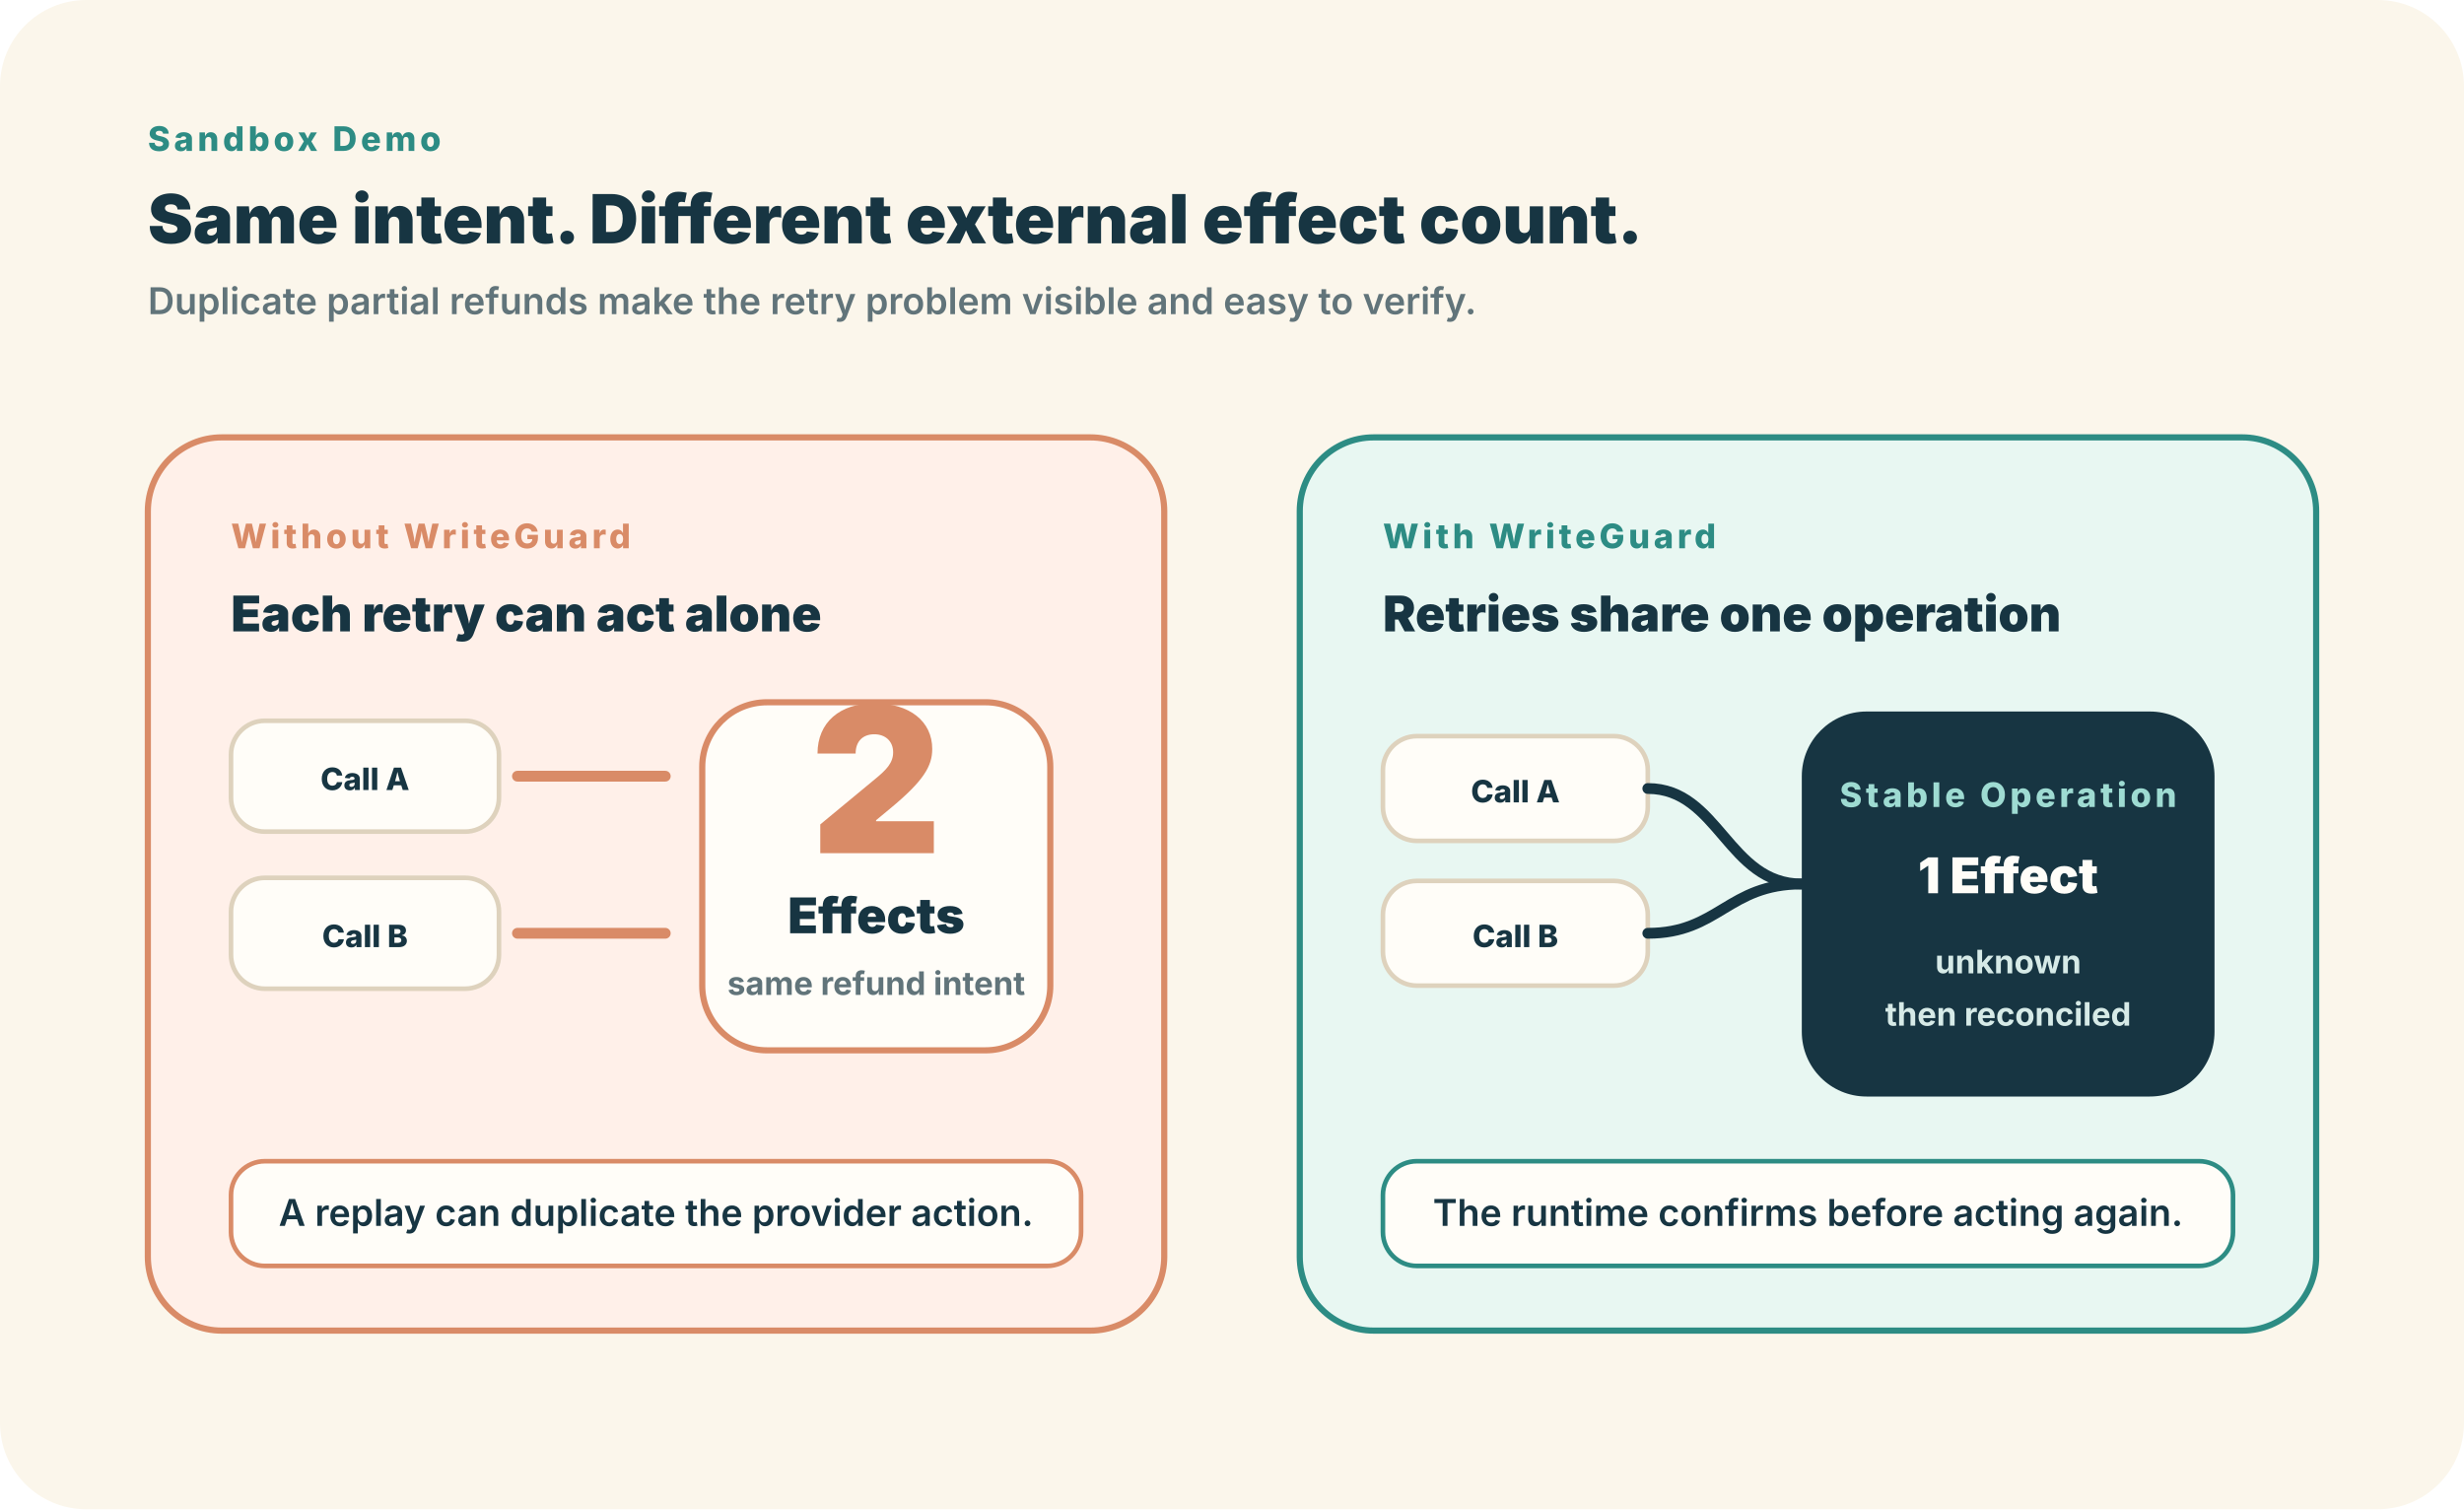
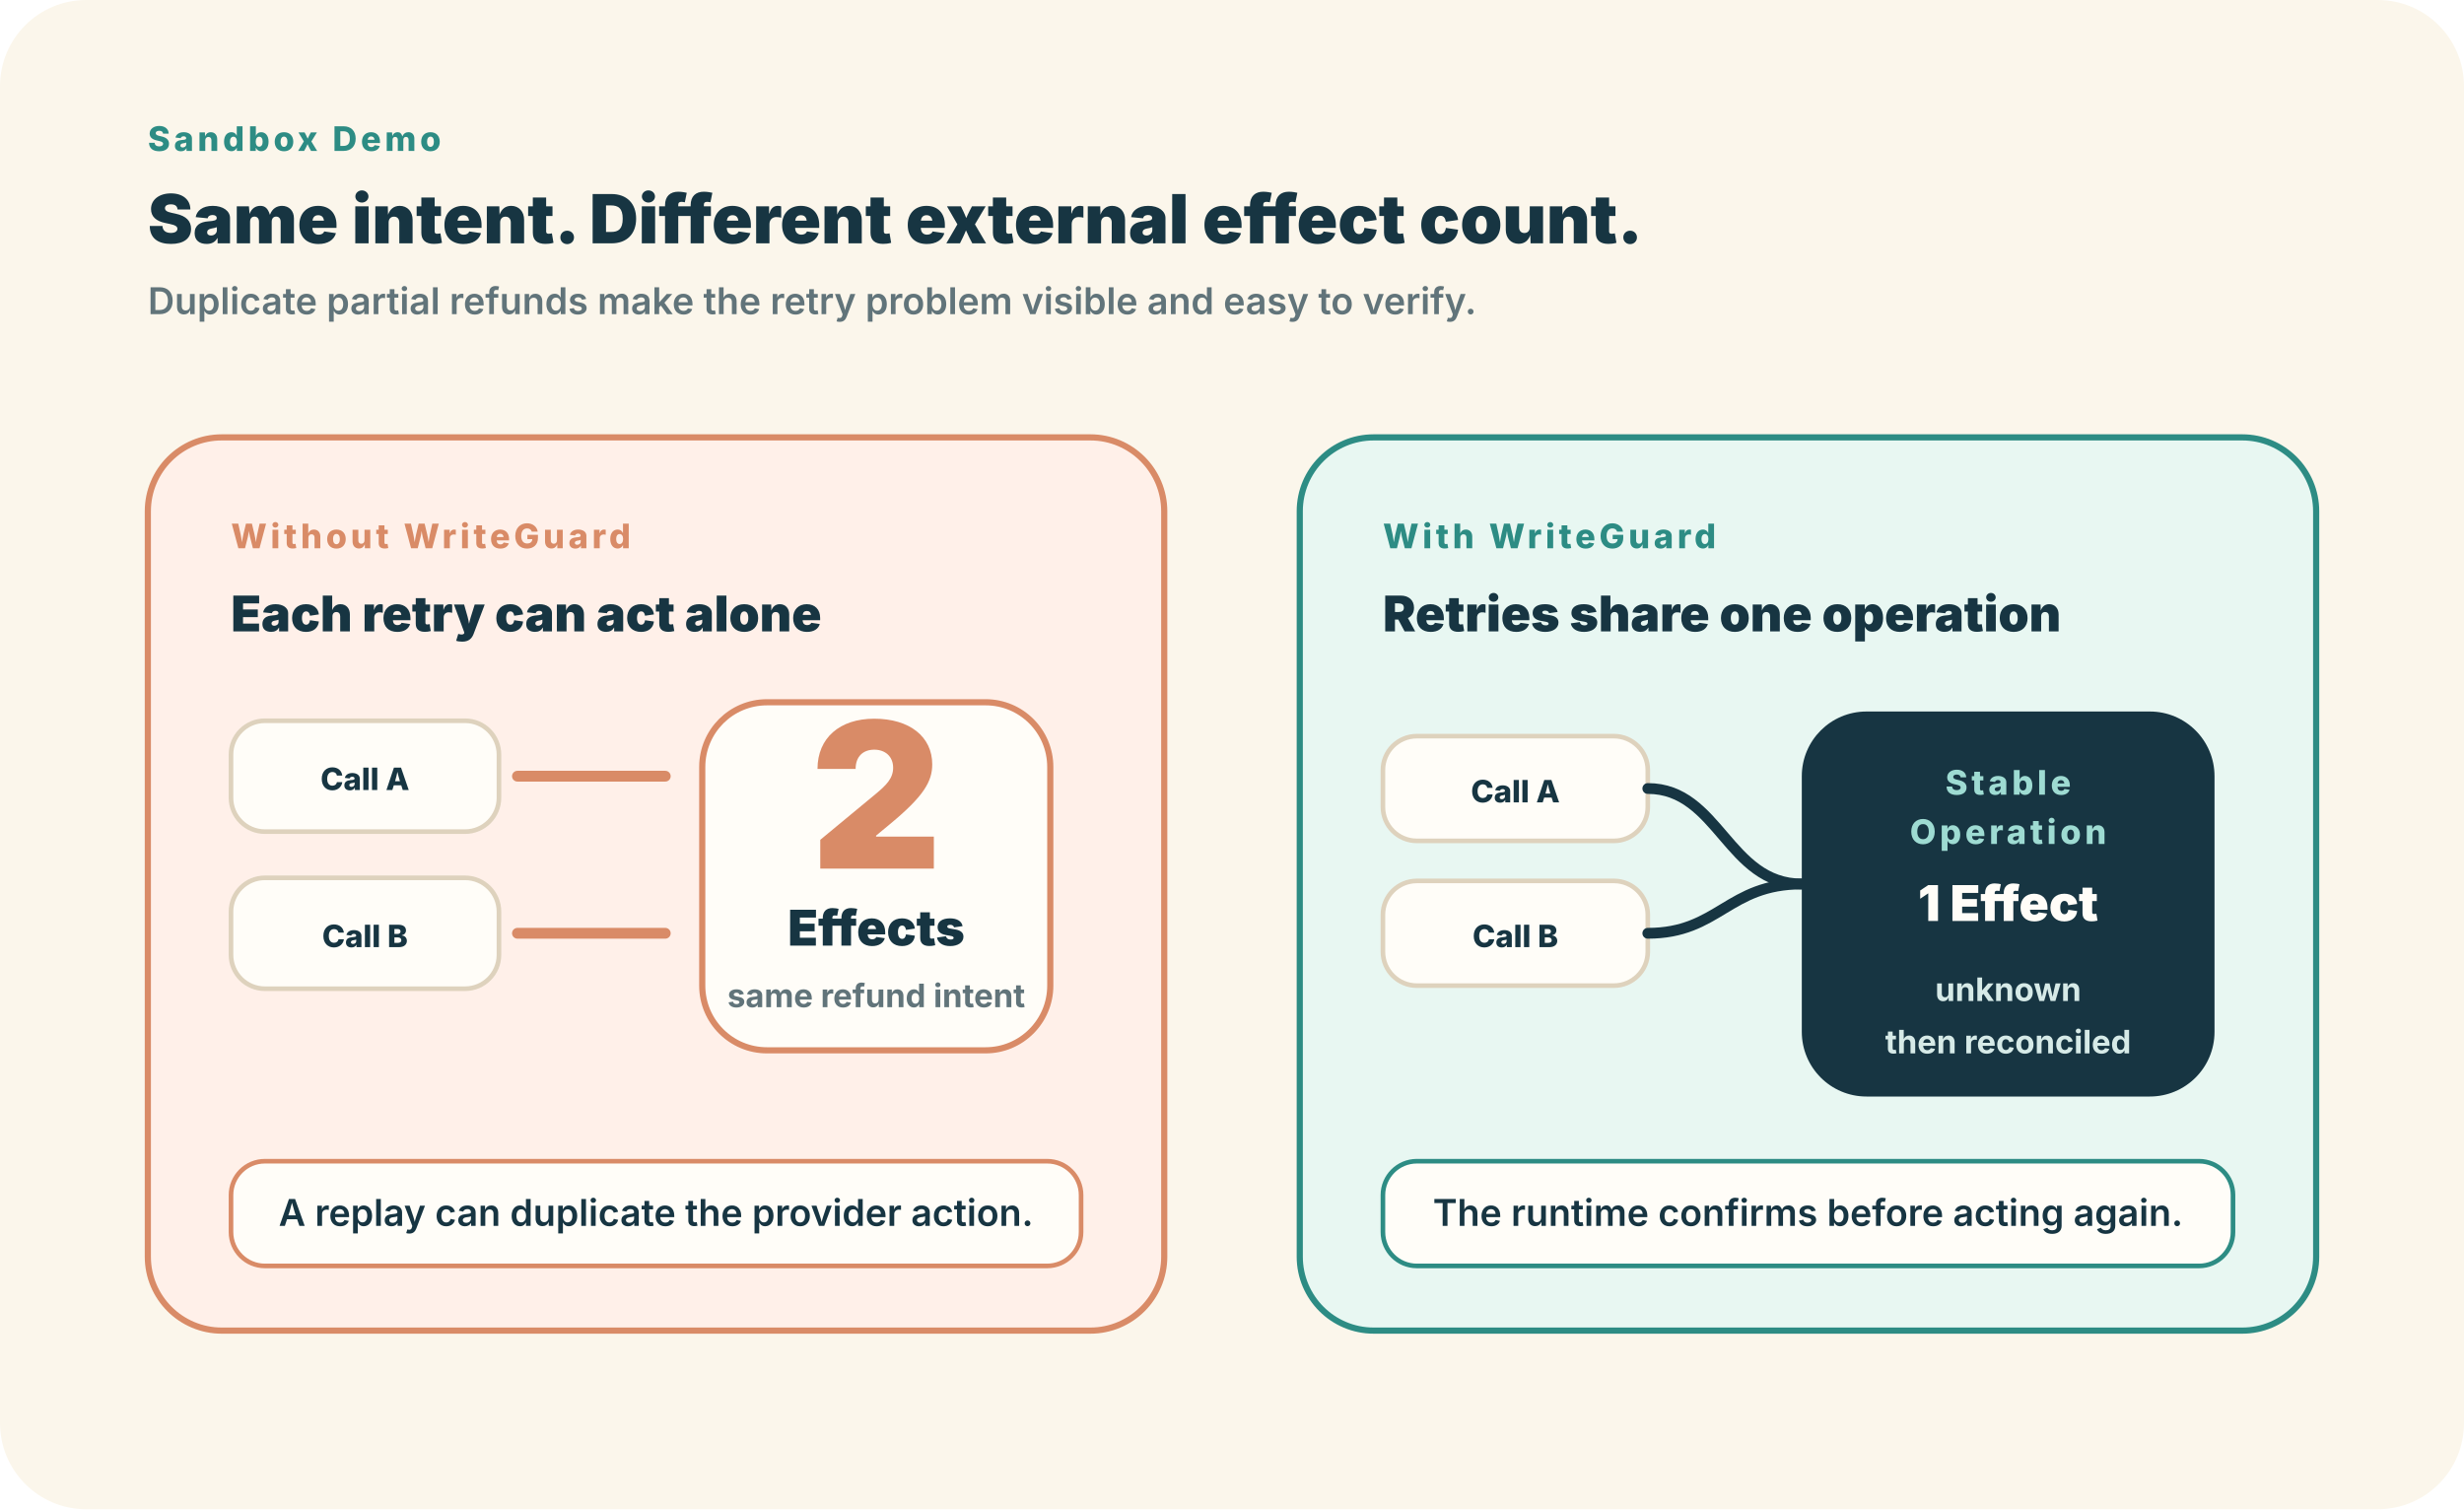
<svg xmlns="http://www.w3.org/2000/svg" viewBox="0 0 1600 980" role="img" aria-labelledby="title desc">
  <defs>
    <style>
      .bg{fill:#fbf6eb}.paper{fill:#fffdf8;stroke:#ded2bd;stroke-width:3}.unsafe{fill:#fff0e9;stroke:#d98b67;stroke-width:4}.safe{fill:#e8f7f2;stroke:#2d8c84;stroke-width:4}.dark{fill:#173542}.ink{fill:#173542}.muted{fill:#61747a}.teal{fill:#2d8c84}.rose{fill:#d98b67}.line{fill:none;stroke:#173542;stroke-width:7;stroke-linecap:round;stroke-linejoin:round}.bad{fill:none;stroke:#d98b67;stroke-width:7;stroke-linecap:round;stroke-linejoin:round}.good{fill:none;stroke:#2d8c84;stroke-width:7;stroke-linecap:round;stroke-linejoin:round}.kicker{font:800 22px Inter,Arial,sans-serif;letter-spacing:.11em;text-transform:uppercase}.title{font:850 44px Inter,Arial,sans-serif}.label{font:850 32px Inter,Arial,sans-serif}.body{font:560 24px Inter,Arial,sans-serif}.small{font:720 21px Inter,Arial,sans-serif}.metric{font:900 132px Inter,Arial,sans-serif}.chip{font:820 20px Inter,Arial,sans-serif}
    </style>
  </defs>
  <rect width="1600" height="980" rx="56" class="bg" />
  <text x="96" y="98" class="kicker teal">Sandbox Demo</text>
  <text x="96" y="158" class="title ink">Same intent. Different external effect count.</text>
  <text x="96" y="204" class="body muted">Duplicate partial refunds make the retry problem visible and easy to verify.</text>
  <g transform="translate(96 284)">
    <rect width="660" height="580" rx="48" class="unsafe" />
    <text x="54" y="72" class="kicker rose">Without WriteGuard</text>
    <text x="54" y="126" class="label ink">Each retry can act alone</text>
    <g transform="translate(54 184)">
      <rect width="174" height="72" rx="22" class="paper" />
      <text x="87" y="45" class="chip ink" text-anchor="middle">Call A</text>
      <rect x="0" y="102" width="174" height="72" rx="22" class="paper" />
      <text x="87" y="147" class="chip ink" text-anchor="middle">Call B</text>
    </g>
    <path d="M240 220 H336" class="bad" />
    <path d="M240 322 H336" class="bad" />
    <g transform="translate(360 172)">
      <rect width="226" height="226" rx="42" fill="#fffdf8" stroke="#d98b67" stroke-width="4" />
-       <text x="113" y="98" class="metric rose" text-anchor="middle">2</text>
-       <text x="113" y="150" class="label ink" text-anchor="middle">Effects</text>
-       <text x="113" y="190" class="small muted" text-anchor="middle">same refund intent</text>
+       <text x="113" y="108" class="metric rose" text-anchor="middle">2</text>
+       <text x="113" y="158" class="label ink" text-anchor="middle">Effects</text>
+       <text x="113" y="198" class="small muted" text-anchor="middle">same refund intent</text>
    </g>
    <rect x="54" y="470" width="552" height="68" rx="22" fill="#fffdf8" stroke="#d98b67" stroke-width="3" />
    <text x="330" y="512" class="body ink" text-anchor="middle">A replay can duplicate the provider action.</text>
  </g>
  <g transform="translate(844 284)">
    <rect width="660" height="580" rx="48" class="safe" />
    <text x="54" y="72" class="kicker teal">With WriteGuard</text>
    <text x="54" y="126" class="label ink">Retries share one operation</text>
    <g transform="translate(54 194)">
      <rect width="172" height="68" rx="22" class="paper" />
      <text x="86" y="43" class="chip ink" text-anchor="middle">Call A</text>
      <rect x="0" y="94" width="172" height="68" rx="22" class="paper" />
      <text x="86" y="137" class="chip ink" text-anchor="middle">Call B</text>
    </g>
    <path d="M226 228 C272 228 278 290 326 290" class="line" />
    <path d="M226 322 C272 322 278 290 326 290" class="line" />
    <g transform="translate(326 178)">
      <rect width="268" height="250" rx="42" class="dark" />
-       <text x="134" y="62" class="kicker" fill="#9edbd2" text-anchor="middle">Stable Operation</text>
-       <text x="134" y="118" class="label" fill="#fffdf8" text-anchor="middle">1 Effect</text>
-       <text x="134" y="170" class="small" fill="#d6eae7" text-anchor="middle">unknown</text>
-       <text x="134" y="204" class="small" fill="#d6eae7" text-anchor="middle">then reconciled</text>
+       <text x="134" y="54" class="kicker" fill="#9edbd2" text-anchor="middle">Stable</text>
+       <text x="134" y="86" class="kicker" fill="#9edbd2" text-anchor="middle">Operation</text>
+       <text x="134" y="136" class="label" fill="#fffdf8" text-anchor="middle">1 Effect</text>
+       <text x="134" y="188" class="small" fill="#d6eae7" text-anchor="middle">unknown</text>
+       <text x="134" y="222" class="small" fill="#d6eae7" text-anchor="middle">then reconciled</text>
    </g>
    <rect x="54" y="470" width="552" height="68" rx="22" fill="#fffdf8" stroke="#2d8c84" stroke-width="3" />
    <text x="330" y="512" class="body ink" text-anchor="middle">The runtime confirms before acting again.</text>
  </g>
</svg>
